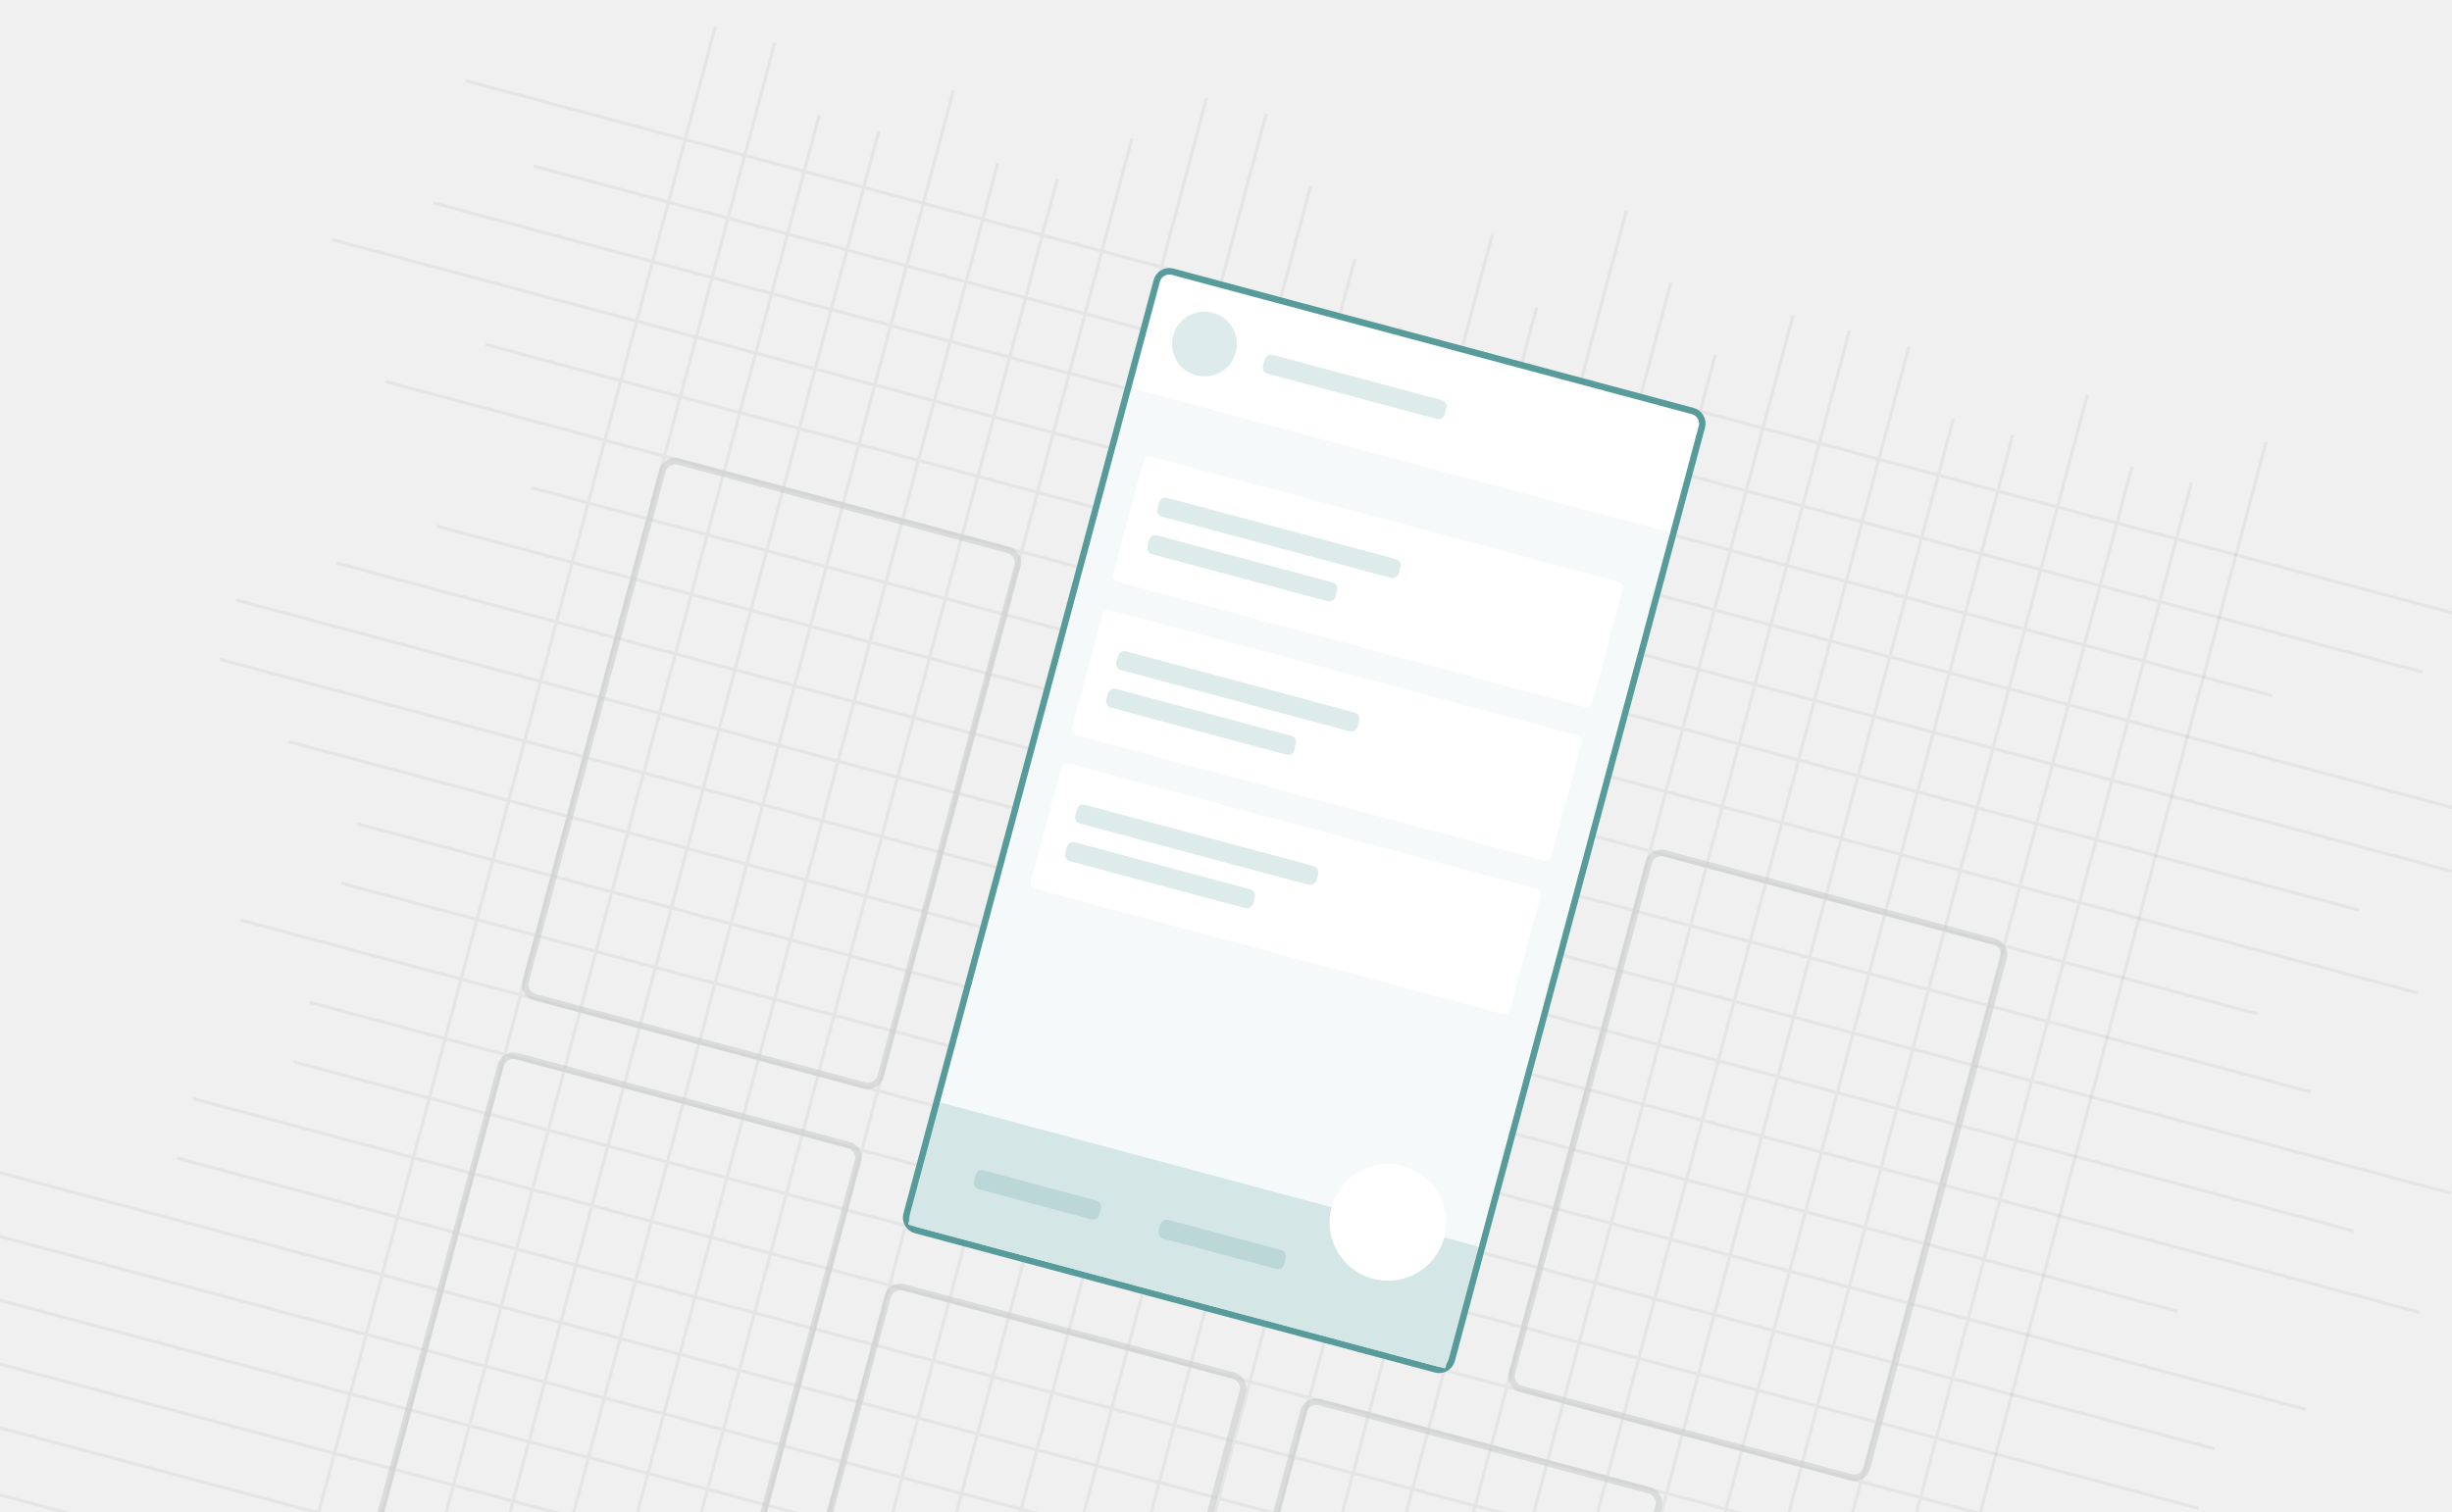
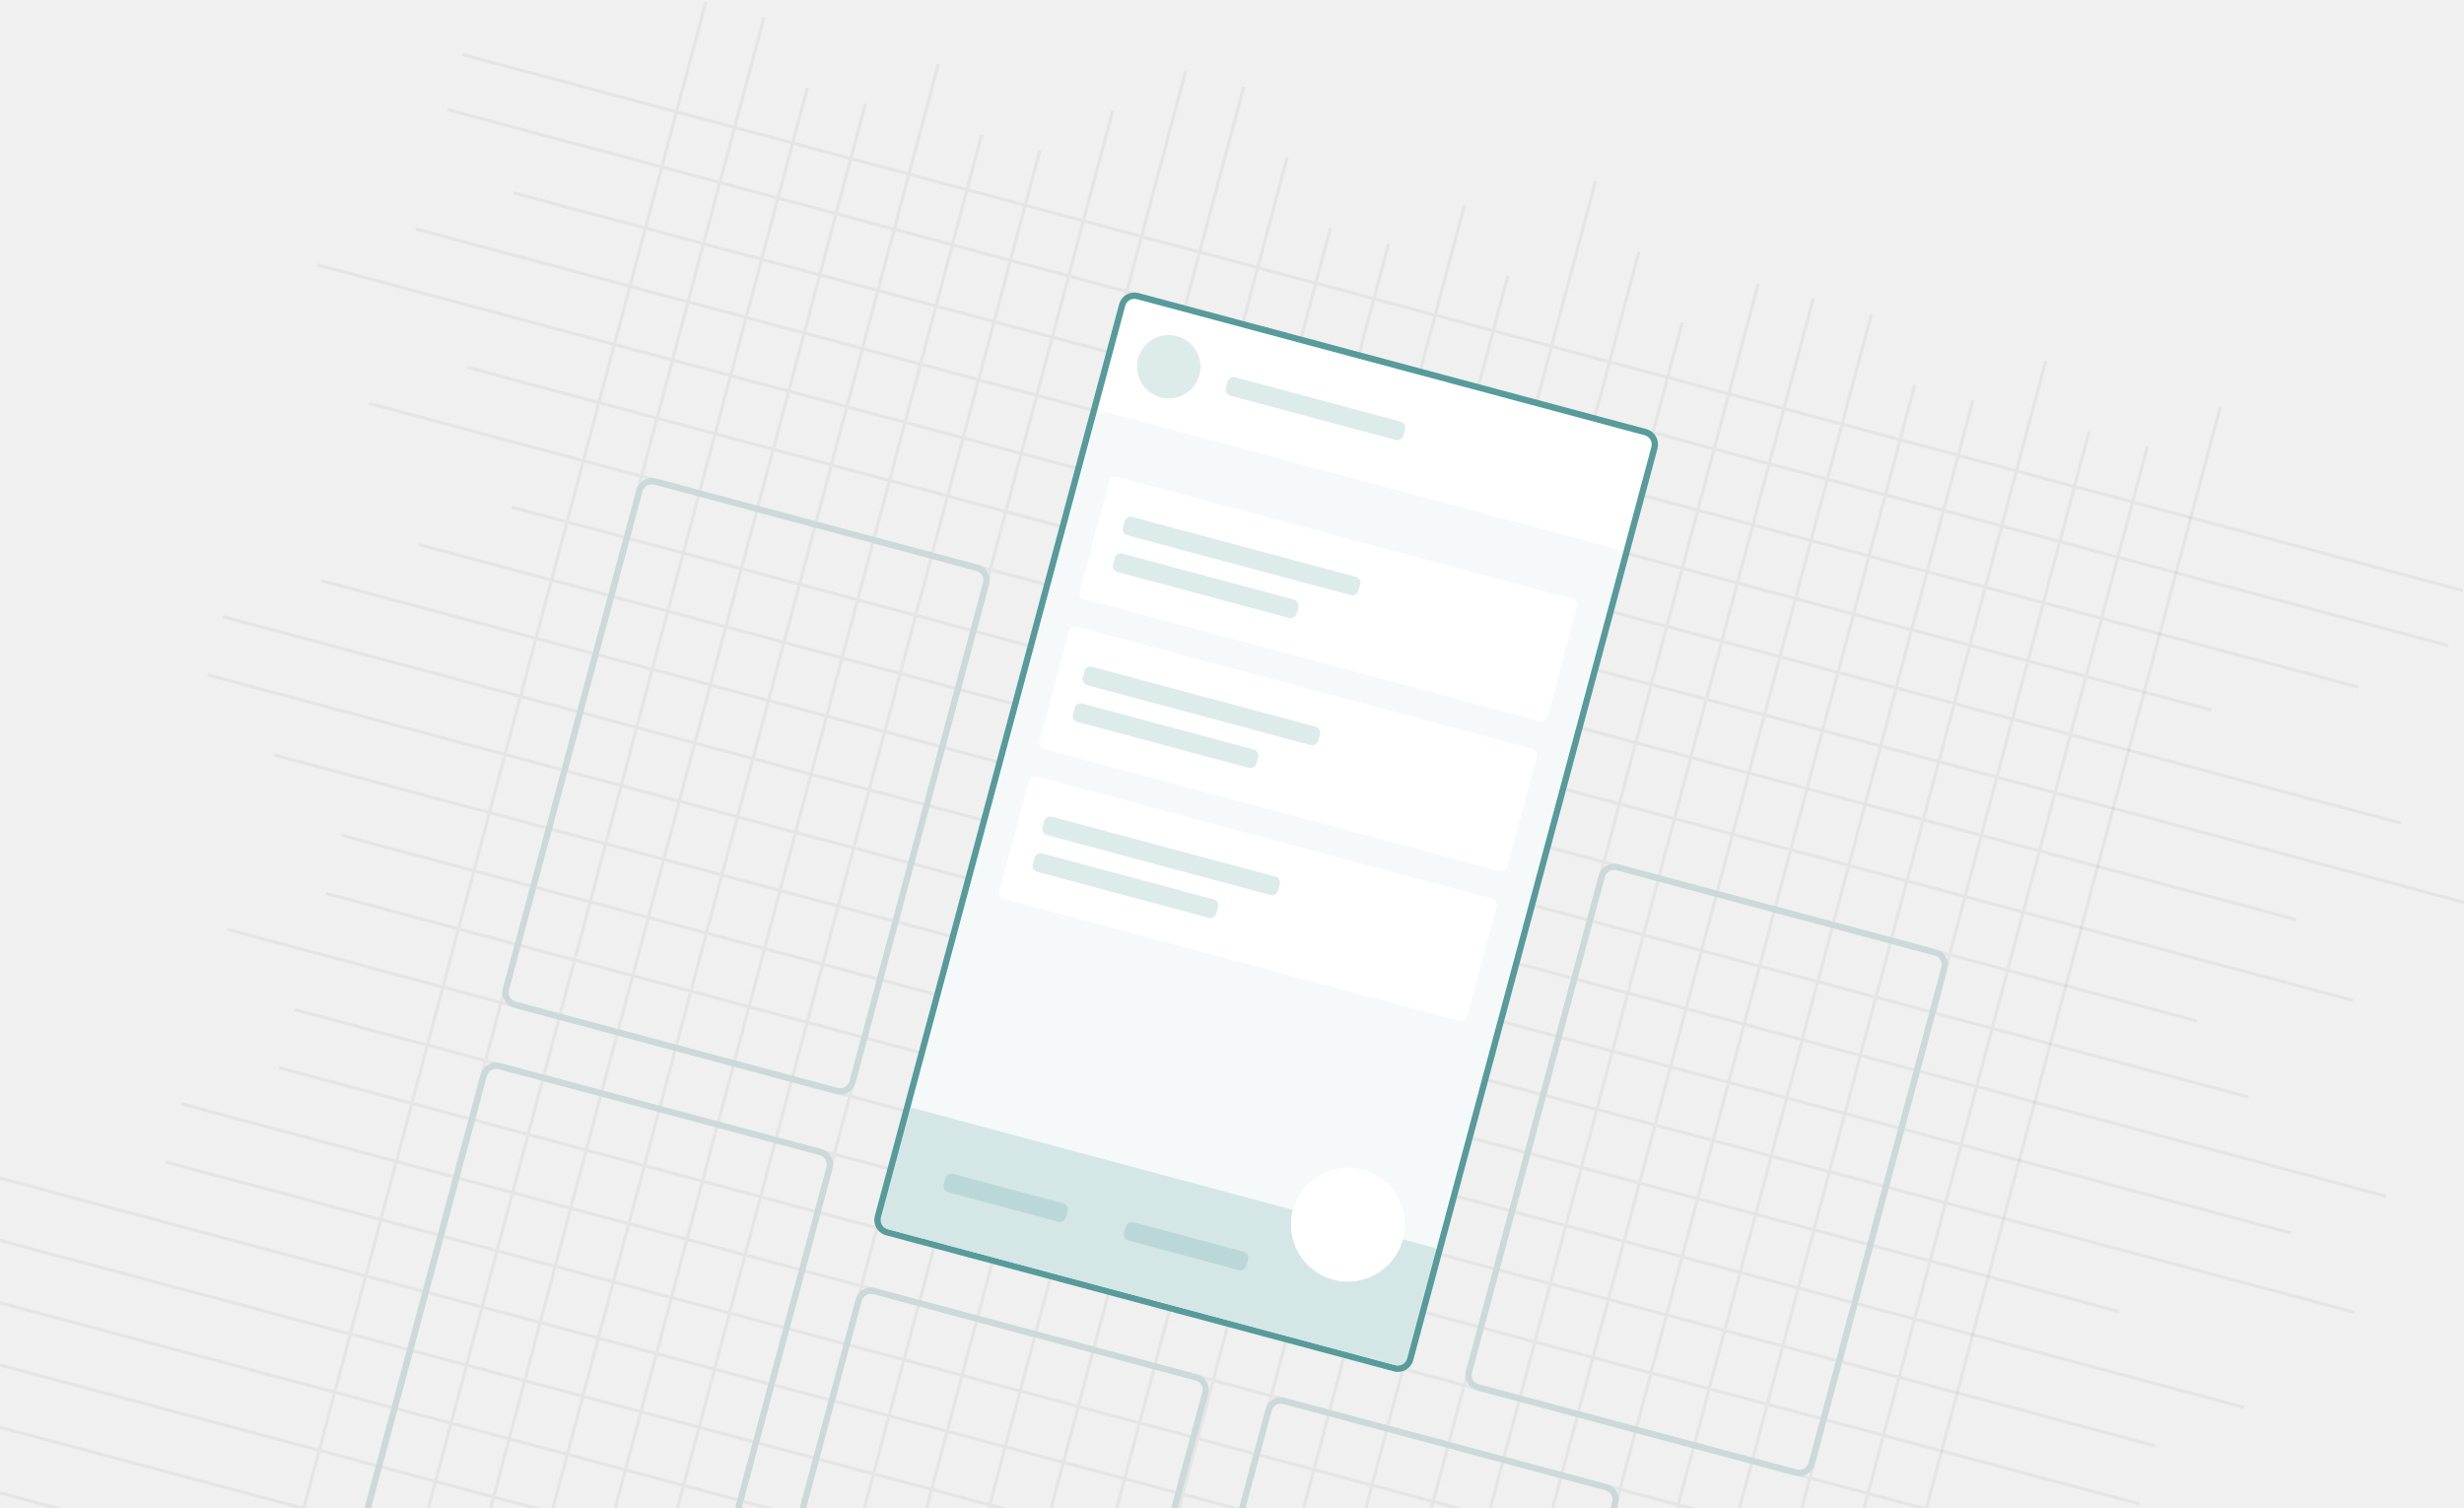
- <svg xmlns="http://www.w3.org/2000/svg" xmlns:xlink="http://www.w3.org/1999/xlink" width="756" height="466">
+ <svg xmlns="http://www.w3.org/2000/svg" xmlns:xlink="http://www.w3.org/1999/xlink" width="778" height="476">
  <defs>
    <rect id="a" x="0" y="0" width="174" height="306" rx="4" />
  </defs>
-   <g transform="rotate(15 218.49 296)" fill="none" fill-rule="evenodd">
-     <path stroke-opacity=".05" stroke="#000" stroke-linecap="square" d="M103.5 359.5h652M76.5 207.5h629M103.5 283.5h580M.794 435l728.706-.5M103.5 130.5h652M76.5 321.5h629M.794 473l704.706-.5M128.5 169.5h601M49.5 245.5h680M76.5 397.5h679M76.5 92.5h586M103.5 340.5h602M.794 492l728.706-.5M.794 512l728.706-.5M103.5 188.5h580M76.5 264.5h679M.794 416l754.706-.5M49.5 111.5h680M103.5 302.5h626M.794 454l754.706-.5M76.5 149.5h629M49.5 226.5h706M76.5 378.5h653M103.5 73.5h602M76.5 53.5h653M184 36.036 184.5 531M546 36.036 546.5 531M336 18.018 336.5 531M260 36.036 260.5 531M622 36.036 622.5 531M413 36.036 413.5 531M222 18.018 222.5 531M584 18.018 584.5 531M374 52.719 374.5 531M298 0l.5 531M146 18.018 146.5 531M508 18.018 508.5 531M451 18.018 451.5 531M203 36.036 203.5 531M565 36.036 565.5 531M355 36.036 355.5 531M279 18.018 279.5 531M432 0l.5 531M241 36.036 241.5 531M603 36.036 603.5 531M394 18.018 394.5 531M317 0l.5 531M165 18.018 165.5 531M527 18.018 527.5 531M470 36.036 470.5 531M490 18.018 490.5 531" />
-     <g transform="translate(297.75 54)">
+   <g transform="rotate(15 248.872 301)" fill="none" fill-rule="evenodd">
+     <path stroke-opacity=".05" stroke="#000" stroke-linecap="square" d="M103.5 377.5h652M76.5 225.5h629M103.5 301.5h580M.794 453l728.706-.5M103.5 148.5h652M76.5 339.5h629M.794 491l704.706-.5M128.5 187.5h601M49.5 263.5h680M76.5 415.5h679M76.5 110.5h586M103.5 358.5h602M.794 510l728.706-.5M.794 530l728.706-.5M103.5 206.5h580M76.5 282.5h679M.794 434l754.706-.5M49.5 129.5h680M103.5 320.5h626M.794 472l754.706-.5M76.5 167.5h629M49.5 244.5h706M76.5 396.5h653M103.5 91.5h602M76.5 71.5h653M76.5 53.5h653M184 36.036 184.5 531M546 36.036 546.5 531M336 18.018 336.5 531M260 36.036 260.5 531M622 36.036 622.5 531M413 36.036 413.5 531M222 18.018 222.5 531M584 18.018 584.5 531M374 70.719 374.5 549M298 0l.5 531M146 18.018 146.5 531M508 18.018 508.5 531M451 18.018 451.5 531M203 36.036 203.5 531M565 36.036 565.5 531M355 36.036 355.5 531M374 36.036 374.5 531M279 18.018 279.5 531M432 0l.5 531M241 36.036 241.5 531M603 36.036 603.5 531M394 18.018 394.5 531M317 0l.5 531M165 18.018 165.5 531M527 18.018 527.5 531M470 36.036 470.5 531M490 18.018 490.5 531" />
+     <g transform="translate(297.75 72)">
      <mask id="b" fill="#fff">
        <use xlink:href="#a" />
      </mask>
      <use stroke="#579B9B" stroke-width="2" fill="#FFF" xlink:href="#a" />
-       <path fill="#F5F9F9" mask="url(#b)" d="M1.25 38h171.5v267H1.25z" />
+       <rect fill="#F5F9F9" mask="url(#b)" x="1.25" y="38" width="171.5" height="267" rx="3" />
      <g mask="url(#b)">
        <g transform="translate(10.414 56.79)">
          <rect fill="#FFF" width="153" height="40" rx="2" />
          <rect fill-opacity=".2" fill="#579B9B" x="8" y="11" width="77" height="6" rx="2" />
          <rect fill-opacity=".2" fill="#579B9B" x="8" y="23" width="60" height="6" rx="2" />
        </g>
      </g>
      <g mask="url(#b)">
        <g transform="translate(10.414 105.79)">
          <rect fill="#FFF" width="153" height="40" rx="2" />
          <rect fill-opacity=".2" fill="#579B9B" x="8" y="11" width="77" height="6" rx="2" />
          <rect fill-opacity=".2" fill="#579B9B" x="8" y="23" width="60" height="6" rx="2" />
        </g>
      </g>
      <g mask="url(#b)">
        <g transform="translate(10.414 154.79)">
          <rect fill="#FFF" width="153" height="40" rx="2" />
          <rect fill-opacity=".2" fill="#579B9B" x="8" y="11" width="77" height="6" rx="2" />
          <rect fill-opacity=".2" fill="#579B9B" x="8" y="23" width="60" height="6" rx="2" />
        </g>
      </g>
      <rect fill-opacity=".2" fill="#579B9B" mask="url(#b)" x="38.414" y="16.789" width="58" height="6" rx="2" />
      <circle fill-opacity=".2" fill="#579B9B" mask="url(#b)" cx="19.25" cy="19" r="10" />
      <g mask="url(#b)" fill="#579B9B" fill-opacity=".2">
        <g transform="translate(0 266)">
          <rect width="174" height="40" rx="2" />
          <rect x="17.414" y="16.789" width="40" height="6" rx="2" />
          <rect x="76.414" y="16.789" width="40" height="6" rx="2" />
        </g>
      </g>
      <circle fill="#FFF" mask="url(#b)" cx="144" cy="266" r="18" />
    </g>
-     <rect stroke="#C4C7C7" stroke-width="2" opacity=".5" x="165.7" y="150" width="113.3" height="171" rx="4" />
-     <rect stroke="#C4C7C7" stroke-width="2" opacity=".5" x="490.7" y="188" width="113.3" height="171" rx="4" />
-     <rect stroke="#C4C7C7" stroke-width="2" opacity=".5" x="431.7" y="379" width="113.3" height="171" rx="4" />
-     <rect stroke="#C4C7C7" stroke-width="2" opacity=".5" x="298.7" y="378" width="113.3" height="171" rx="4" />
-     <rect stroke="#C4C7C7" stroke-width="2" opacity=".5" x="165" y="340" width="114" height="152" rx="4" />
+     <rect stroke="#CCD9D9" stroke-width="2" x="165.7" y="168" width="113.3" height="171" rx="4" />
+     <rect stroke="#CCD9D9" stroke-width="2" x="490.7" y="207" width="112" height="170" rx="4" />
+     <rect stroke="#CCD9D9" stroke-width="2" x="432.7" y="397" width="113.3" height="171" rx="4" />
+     <rect stroke="#CCD9D9" stroke-width="2" x="298.7" y="397" width="113.3" height="171" rx="4" />
+     <rect stroke="#CCD9D9" stroke-width="2" x="166" y="359" width="113" height="152" rx="4" />
    <path stroke-opacity=".05" stroke="#000" stroke-linecap="square" d="M641 18.018 641.5 531" />
  </g>
</svg>
